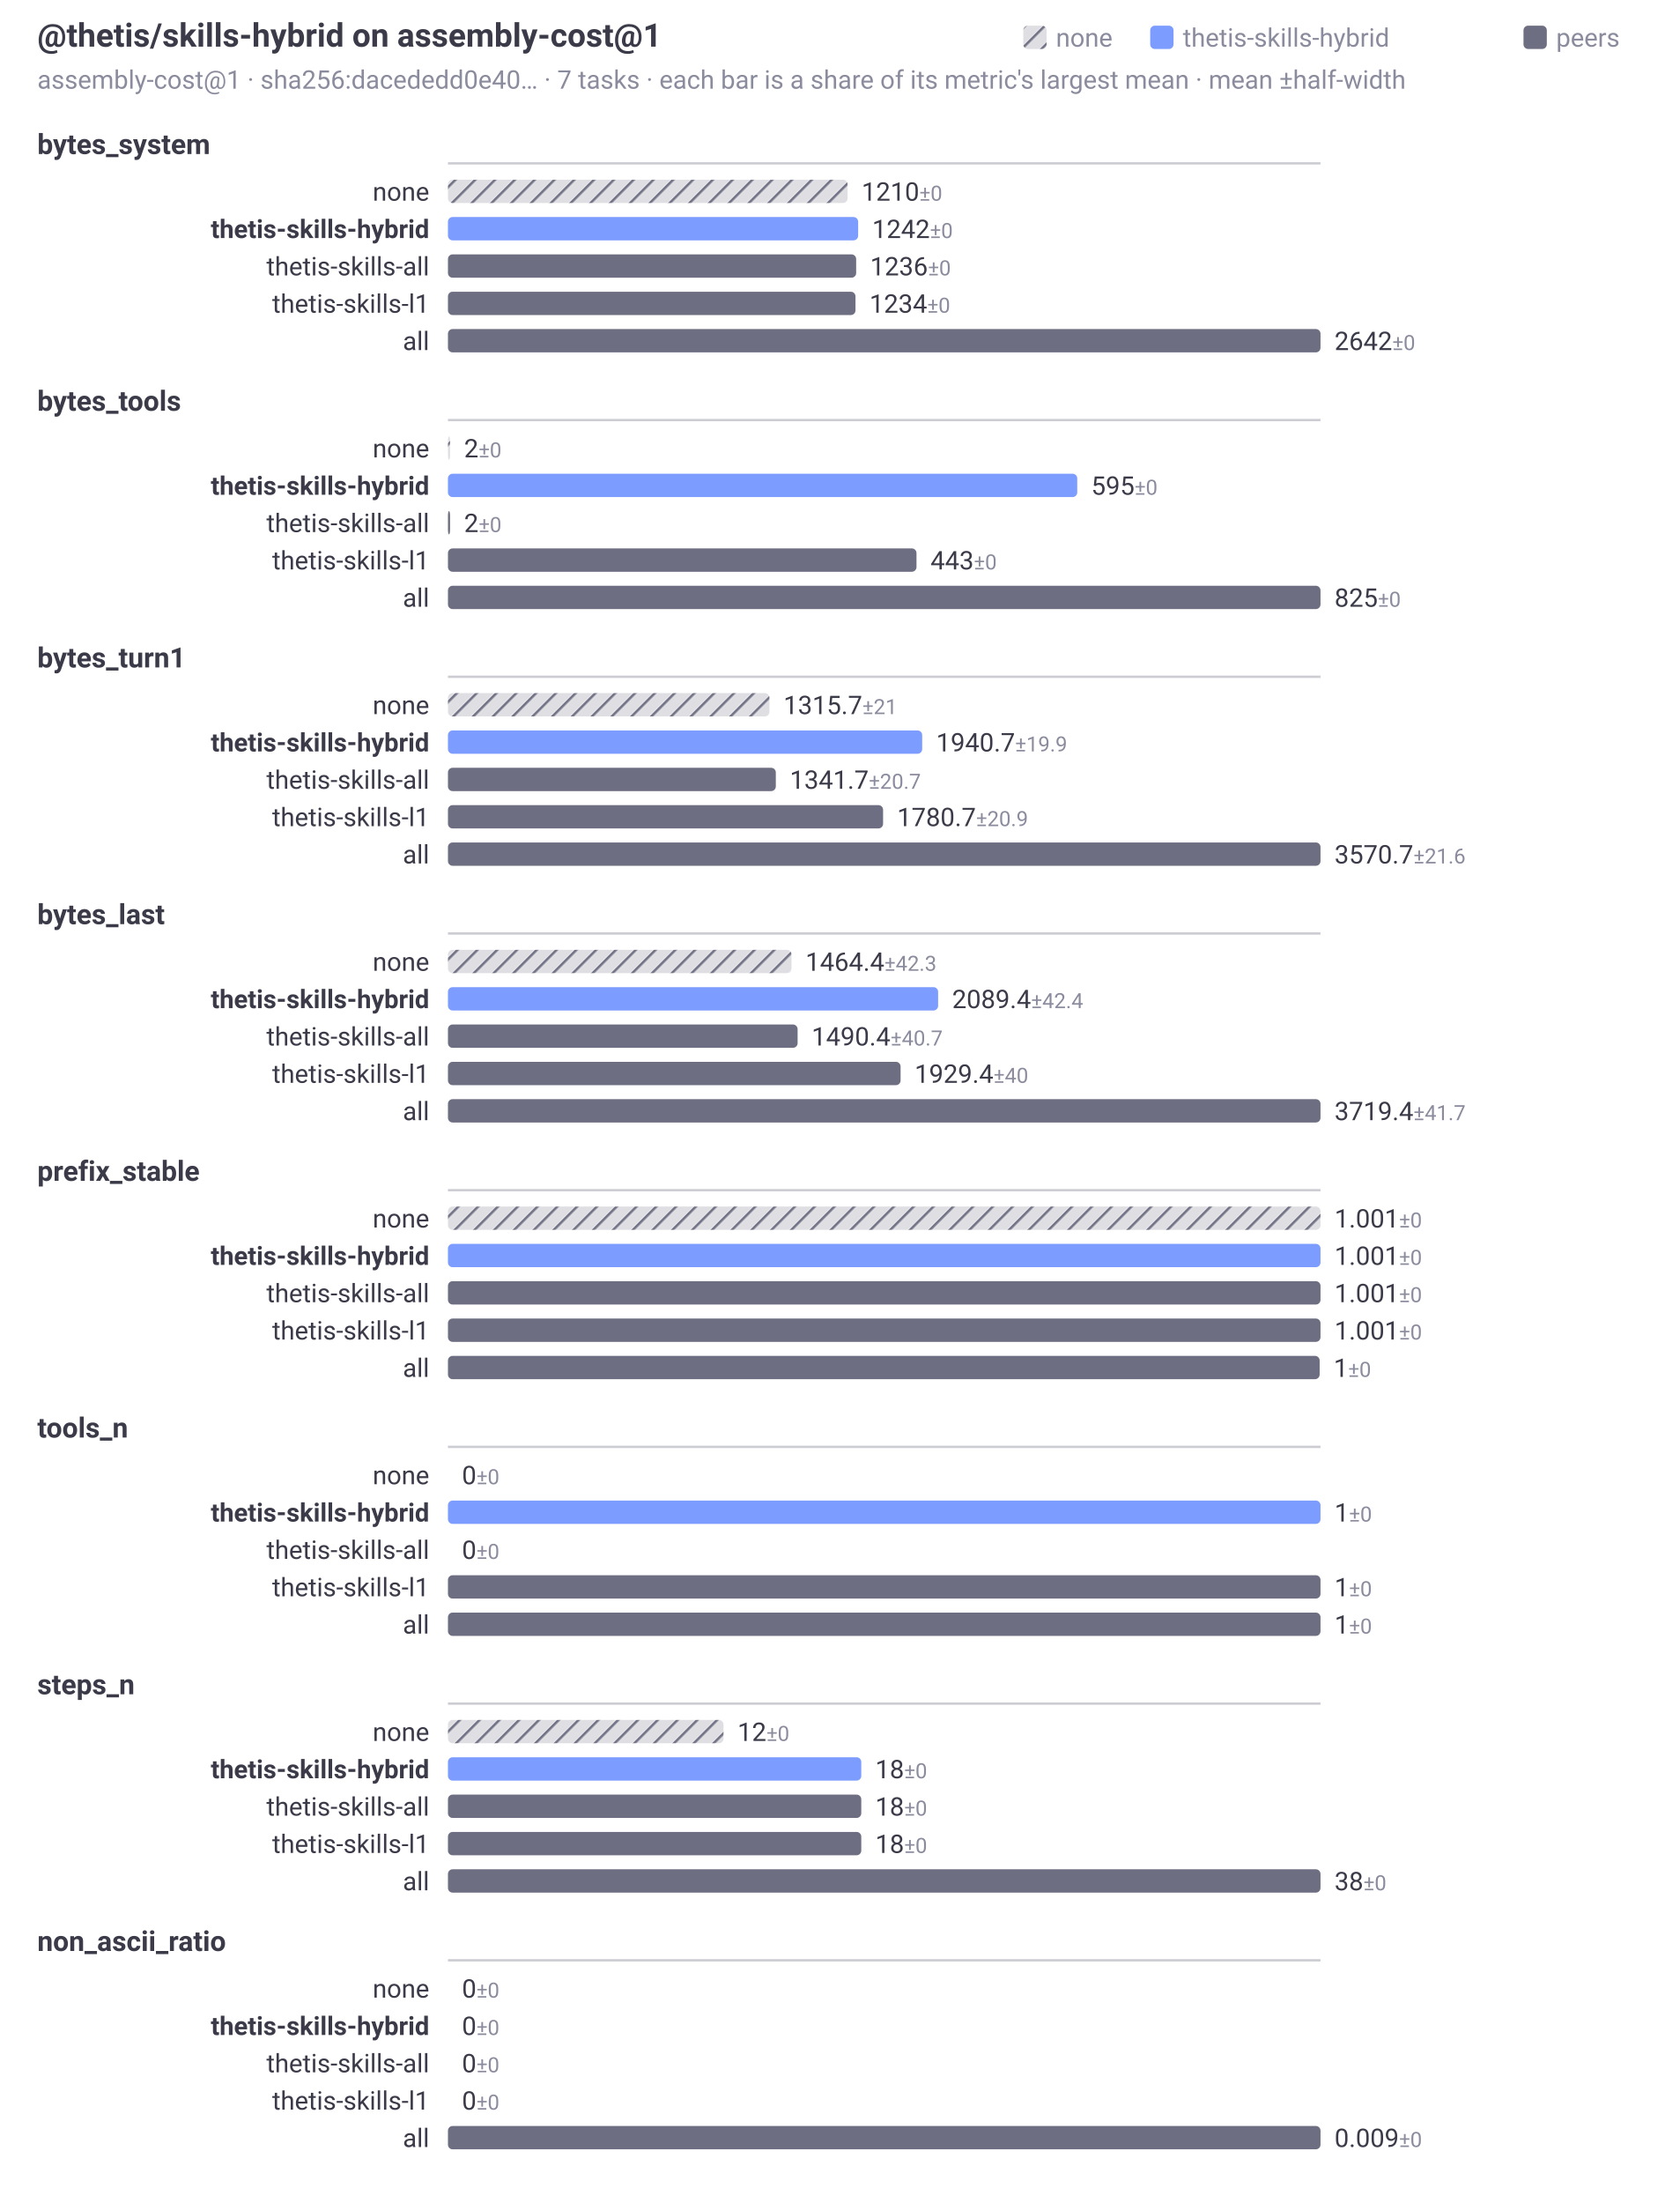
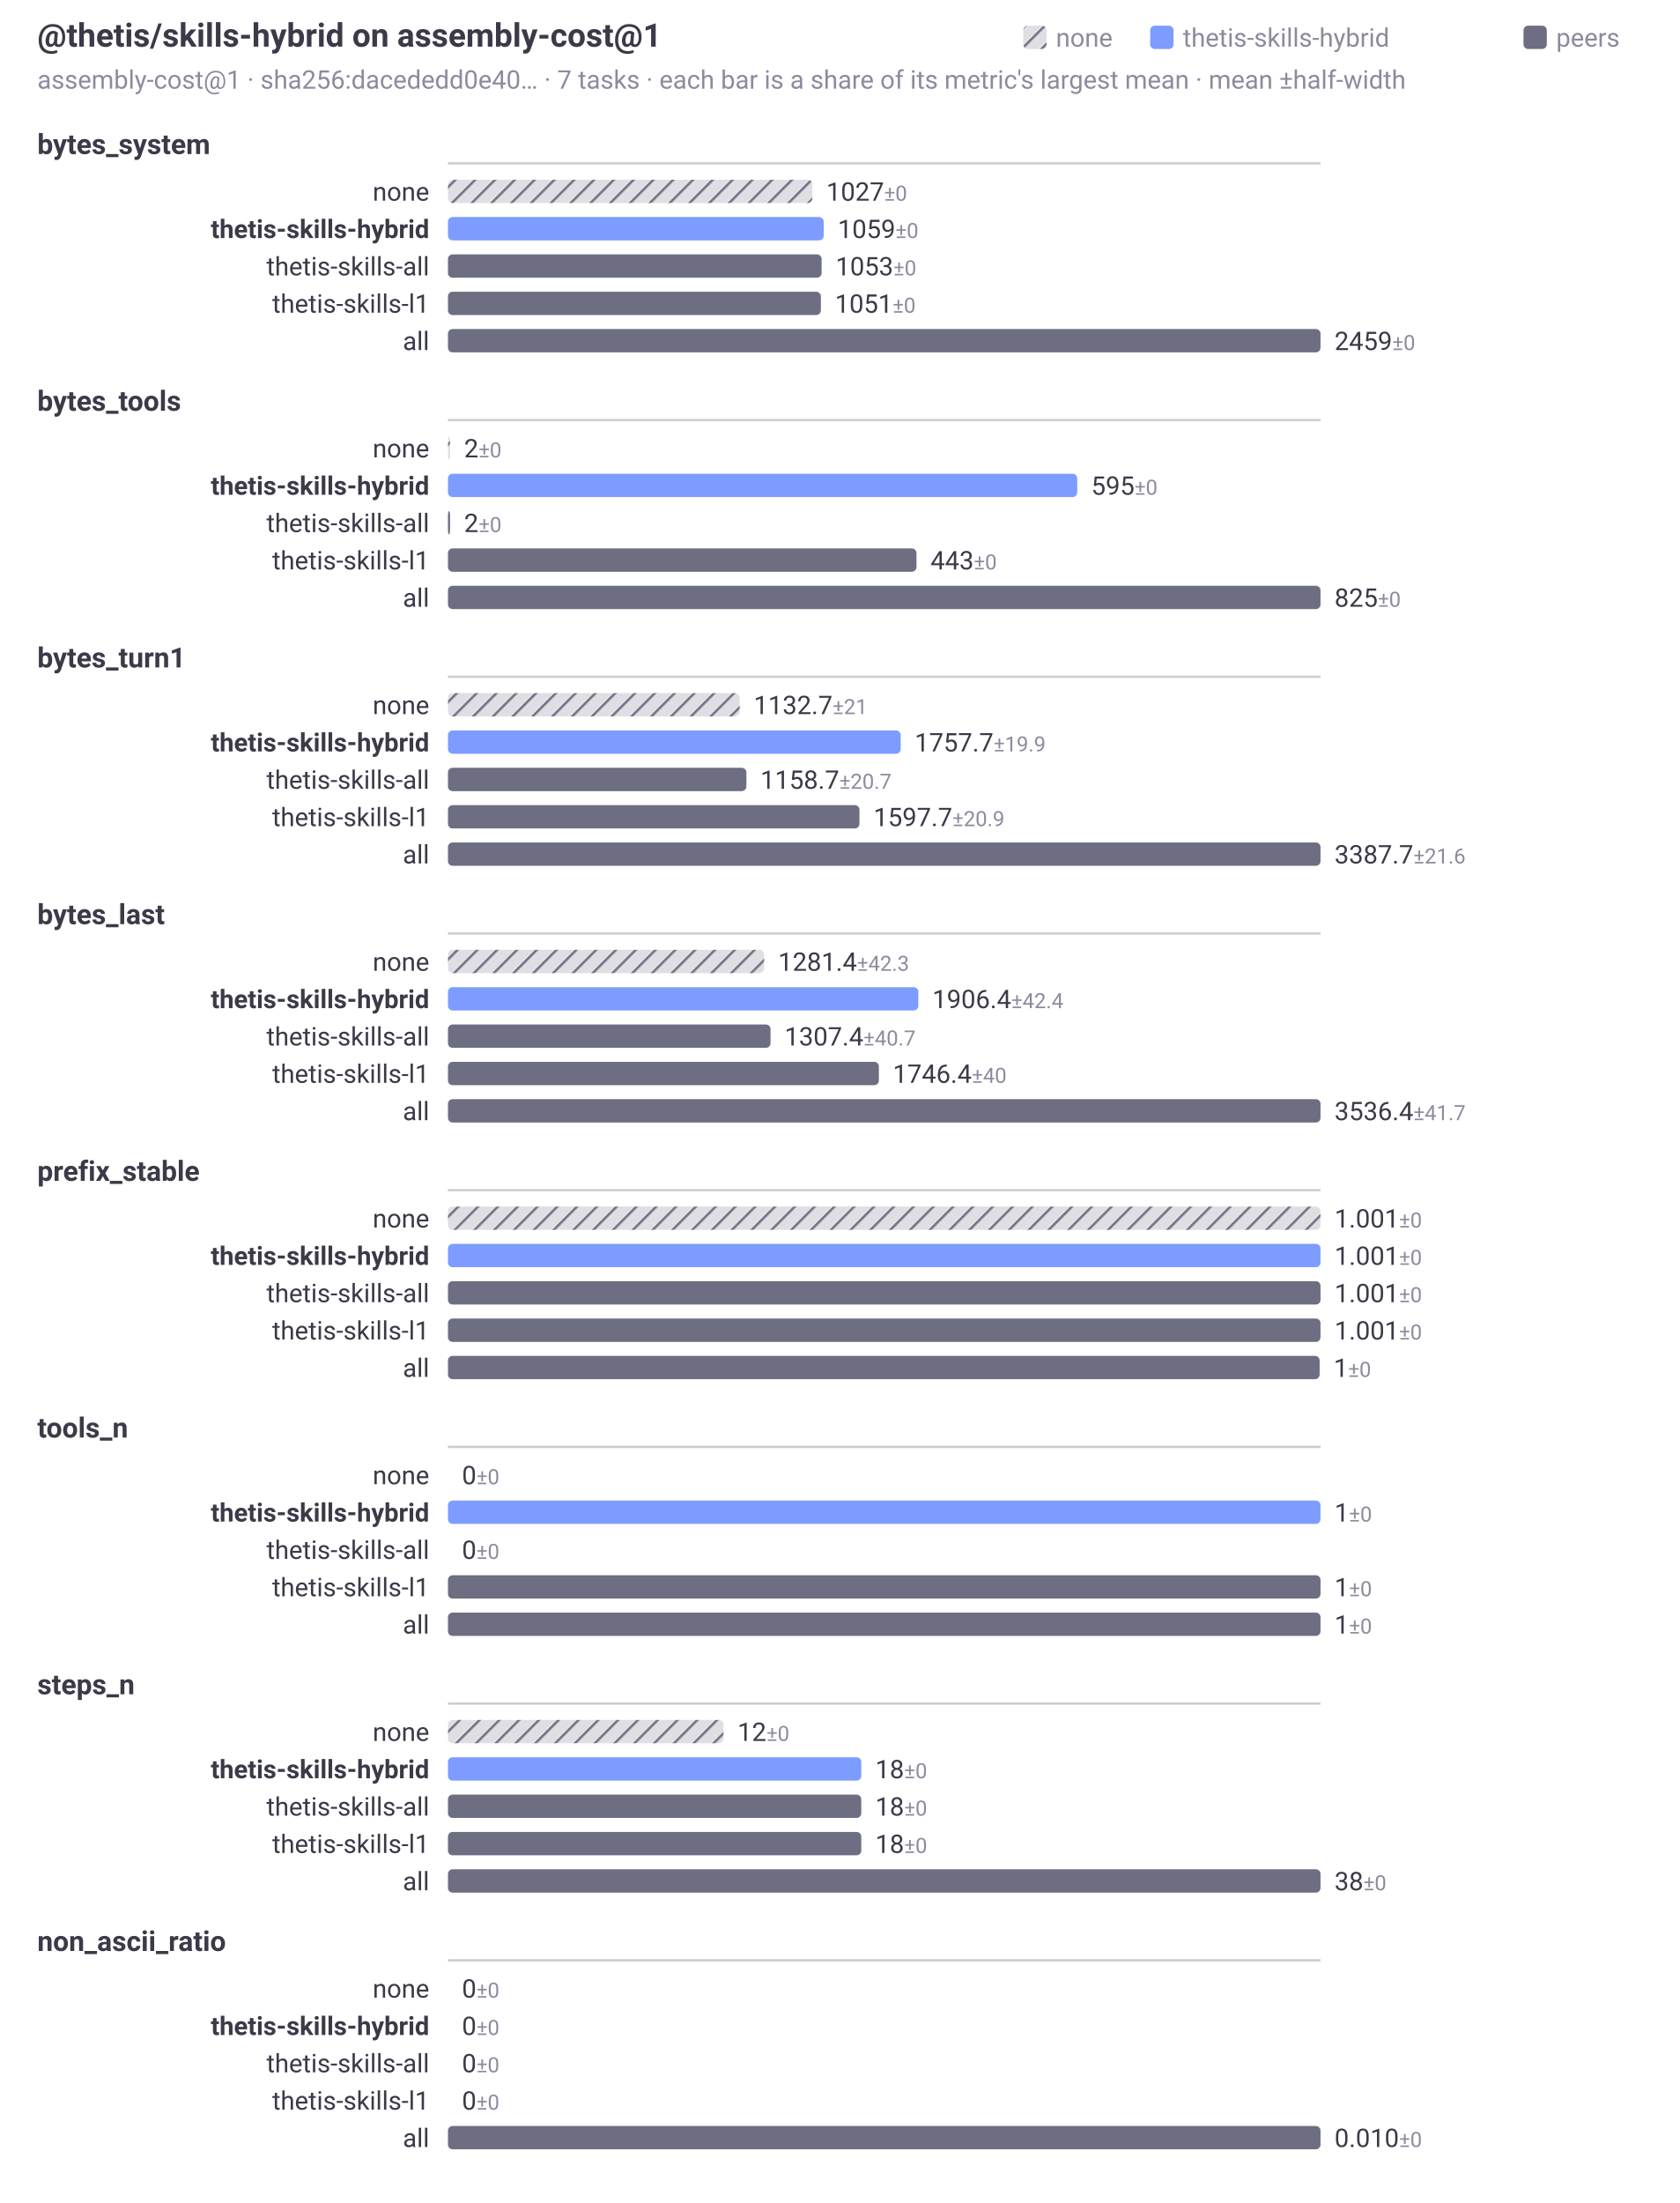
<svg xmlns="http://www.w3.org/2000/svg" width="720" height="944" viewBox="0 0 720 944" role="img" aria-labelledby="t d" font-family="system-ui, -apple-system, Segoe UI, Roboto, sans-serif">
  <style>.t{fill:#3a3a48}.f{fill:#8b8b9e}@media (prefers-color-scheme:dark){.t{fill:#d2d2dc}.f{fill:#9a9aae}}</style>
  <defs>
    <pattern id="hatch" width="6" height="6" patternUnits="userSpaceOnUse" patternTransform="rotate(45)">
      <rect width="6" height="6" fill="#6e6e82" fill-opacity="0.22" />
      <line x1="0" y1="0" x2="0" y2="6" stroke="#6e6e82" stroke-width="2" />
    </pattern>
  </defs>
  <text class="t" x="16" y="20" font-size="14" font-weight="600">@thetis/skills-hybrid on assembly-cost@1</text>
  <text class="f" x="16" y="38" font-size="11">assembly-cost@1 · sha256:dacededd0e40… · 7 tasks · each bar is a share of its metric's largest mean · mean ±half-width</text>
  <rect x="653" y="11" width="10" height="10" rx="2" fill="#6e6e82" />
  <text class="f" x="667" y="20" font-size="11">peers</text>
  <rect x="493" y="11" width="10" height="10" rx="2" fill="#7c9cff" />
  <text class="f" x="507" y="20" font-size="11">thetis-skills-hybrid</text>
  <rect x="438.6" y="11" width="10" height="10" rx="2" fill="url(#hatch)" />
  <text class="f" x="452.6" y="20" font-size="11">none</text>
  <text class="t" x="16" y="66" font-size="12" font-weight="600">bytes_system</text>
  <line x1="192" y1="70" x2="566" y2="70" stroke="#6e6e82" stroke-opacity="0.35" stroke-width="1" />
  <text class="t" x="184" y="86" font-size="11" text-anchor="end">none</text>
-   <rect x="192" y="77" width="171.29" height="10" rx="2" fill="url(#hatch)" />
-   <text class="t" x="369.29" y="86" font-size="11">1210<tspan class="f" font-size="9"> ±0</tspan>
+   <rect x="192" y="77" width="156.2" height="10" rx="2" fill="url(#hatch)" />
+   <text class="t" x="354.2" y="86" font-size="11">1027<tspan class="f" font-size="9"> ±0</tspan>
  </text>
  <text class="t" x="184" y="102" font-size="11" text-anchor="end" font-weight="600">thetis-skills-hybrid</text>
-   <rect x="192" y="93" width="175.82" height="10" rx="2" fill="#7c9cff" />
-   <text class="t" x="373.82" y="102" font-size="11">1242<tspan class="f" font-size="9"> ±0</tspan>
+   <rect x="192" y="93" width="161.07" height="10" rx="2" fill="#7c9cff" />
+   <text class="t" x="359.07" y="102" font-size="11">1059<tspan class="f" font-size="9"> ±0</tspan>
  </text>
  <text class="t" x="184" y="118" font-size="11" text-anchor="end">thetis-skills-all</text>
-   <rect x="192" y="109" width="174.97" height="10" rx="2" fill="#6e6e82" />
-   <text class="t" x="372.97" y="118" font-size="11">1236<tspan class="f" font-size="9"> ±0</tspan>
+   <rect x="192" y="109" width="160.16" height="10" rx="2" fill="#6e6e82" />
+   <text class="t" x="358.16" y="118" font-size="11">1053<tspan class="f" font-size="9"> ±0</tspan>
  </text>
  <text class="t" x="184" y="134" font-size="11" text-anchor="end">thetis-skills-l1</text>
-   <rect x="192" y="125" width="174.68" height="10" rx="2" fill="#6e6e82" />
-   <text class="t" x="372.68" y="134" font-size="11">1234<tspan class="f" font-size="9"> ±0</tspan>
+   <rect x="192" y="125" width="159.85" height="10" rx="2" fill="#6e6e82" />
+   <text class="t" x="357.85" y="134" font-size="11">1051<tspan class="f" font-size="9"> ±0</tspan>
  </text>
  <text class="t" x="184" y="150" font-size="11" text-anchor="end">all</text>
  <rect x="192" y="141" width="374" height="10" rx="2" fill="#6e6e82" />
-   <text class="t" x="572" y="150" font-size="11">2642<tspan class="f" font-size="9"> ±0</tspan>
+   <text class="t" x="572" y="150" font-size="11">2459<tspan class="f" font-size="9"> ±0</tspan>
  </text>
  <text class="t" x="16" y="176" font-size="12" font-weight="600">bytes_tools</text>
  <line x1="192" y1="180" x2="566" y2="180" stroke="#6e6e82" stroke-opacity="0.35" stroke-width="1" />
  <text class="t" x="184" y="196" font-size="11" text-anchor="end">none</text>
  <rect x="192" y="187" width="0.91" height="10" rx="2" fill="url(#hatch)" />
  <text class="t" x="198.91" y="196" font-size="11">2<tspan class="f" font-size="9"> ±0</tspan>
  </text>
  <text class="t" x="184" y="212" font-size="11" text-anchor="end" font-weight="600">thetis-skills-hybrid</text>
  <rect x="192" y="203" width="269.73" height="10" rx="2" fill="#7c9cff" />
  <text class="t" x="467.73" y="212" font-size="11">595<tspan class="f" font-size="9"> ±0</tspan>
  </text>
  <text class="t" x="184" y="228" font-size="11" text-anchor="end">thetis-skills-all</text>
  <rect x="192" y="219" width="0.91" height="10" rx="2" fill="#6e6e82" />
  <text class="t" x="198.91" y="228" font-size="11">2<tspan class="f" font-size="9"> ±0</tspan>
  </text>
  <text class="t" x="184" y="244" font-size="11" text-anchor="end">thetis-skills-l1</text>
  <rect x="192" y="235" width="200.83" height="10" rx="2" fill="#6e6e82" />
  <text class="t" x="398.83" y="244" font-size="11">443<tspan class="f" font-size="9"> ±0</tspan>
  </text>
  <text class="t" x="184" y="260" font-size="11" text-anchor="end">all</text>
  <rect x="192" y="251" width="374" height="10" rx="2" fill="#6e6e82" />
  <text class="t" x="572" y="260" font-size="11">825<tspan class="f" font-size="9"> ±0</tspan>
  </text>
  <text class="t" x="16" y="286" font-size="12" font-weight="600">bytes_turn1</text>
  <line x1="192" y1="290" x2="566" y2="290" stroke="#6e6e82" stroke-opacity="0.35" stroke-width="1" />
  <text class="t" x="184" y="306" font-size="11" text-anchor="end">none</text>
-   <rect x="192" y="297" width="137.81" height="10" rx="2" fill="url(#hatch)" />
-   <text class="t" x="335.81" y="306" font-size="11">1315.7<tspan class="f" font-size="9"> ±21</tspan>
+   <rect x="192" y="297" width="125.05" height="10" rx="2" fill="url(#hatch)" />
+   <text class="t" x="323.05" y="306" font-size="11">1132.7<tspan class="f" font-size="9"> ±21</tspan>
  </text>
  <text class="t" x="184" y="322" font-size="11" text-anchor="end" font-weight="600">thetis-skills-hybrid</text>
-   <rect x="192" y="313" width="203.27" height="10" rx="2" fill="#7c9cff" />
-   <text class="t" x="401.27" y="322" font-size="11">1940.7<tspan class="f" font-size="9"> ±19.9</tspan>
+   <rect x="192" y="313" width="194.05" height="10" rx="2" fill="#7c9cff" />
+   <text class="t" x="392.05" y="322" font-size="11">1757.7<tspan class="f" font-size="9"> ±19.9</tspan>
  </text>
  <text class="t" x="184" y="338" font-size="11" text-anchor="end">thetis-skills-all</text>
-   <rect x="192" y="329" width="140.53" height="10" rx="2" fill="#6e6e82" />
-   <text class="t" x="338.53" y="338" font-size="11">1341.7<tspan class="f" font-size="9"> ±20.7</tspan>
+   <rect x="192" y="329" width="127.92" height="10" rx="2" fill="#6e6e82" />
+   <text class="t" x="325.92" y="338" font-size="11">1158.7<tspan class="f" font-size="9"> ±20.7</tspan>
  </text>
  <text class="t" x="184" y="354" font-size="11" text-anchor="end">thetis-skills-l1</text>
-   <rect x="192" y="345" width="186.51" height="10" rx="2" fill="#6e6e82" />
-   <text class="t" x="384.51" y="354" font-size="11">1780.7<tspan class="f" font-size="9"> ±20.9</tspan>
+   <rect x="192" y="345" width="176.39" height="10" rx="2" fill="#6e6e82" />
+   <text class="t" x="374.39" y="354" font-size="11">1597.7<tspan class="f" font-size="9"> ±20.9</tspan>
  </text>
  <text class="t" x="184" y="370" font-size="11" text-anchor="end">all</text>
  <rect x="192" y="361" width="374" height="10" rx="2" fill="#6e6e82" />
-   <text class="t" x="572" y="370" font-size="11">3570.7<tspan class="f" font-size="9"> ±21.6</tspan>
+   <text class="t" x="572" y="370" font-size="11">3387.7<tspan class="f" font-size="9"> ±21.6</tspan>
  </text>
  <text class="t" x="16" y="396" font-size="12" font-weight="600">bytes_last</text>
  <line x1="192" y1="400" x2="566" y2="400" stroke="#6e6e82" stroke-opacity="0.35" stroke-width="1" />
  <text class="t" x="184" y="416" font-size="11" text-anchor="end">none</text>
-   <rect x="192" y="407" width="147.25" height="10" rx="2" fill="url(#hatch)" />
-   <text class="t" x="345.25" y="416" font-size="11">1464.4<tspan class="f" font-size="9"> ±42.3</tspan>
+   <rect x="192" y="407" width="135.52" height="10" rx="2" fill="url(#hatch)" />
+   <text class="t" x="333.52" y="416" font-size="11">1281.4<tspan class="f" font-size="9"> ±42.3</tspan>
  </text>
  <text class="t" x="184" y="432" font-size="11" text-anchor="end" font-weight="600">thetis-skills-hybrid</text>
-   <rect x="192" y="423" width="210.1" height="10" rx="2" fill="#7c9cff" />
-   <text class="t" x="408.1" y="432" font-size="11">2089.4<tspan class="f" font-size="9"> ±42.4</tspan>
+   <rect x="192" y="423" width="201.62" height="10" rx="2" fill="#7c9cff" />
+   <text class="t" x="399.62" y="432" font-size="11">1906.4<tspan class="f" font-size="9"> ±42.4</tspan>
  </text>
  <text class="t" x="184" y="448" font-size="11" text-anchor="end">thetis-skills-all</text>
-   <rect x="192" y="439" width="149.87" height="10" rx="2" fill="#6e6e82" />
-   <text class="t" x="347.87" y="448" font-size="11">1490.4<tspan class="f" font-size="9"> ±40.7</tspan>
+   <rect x="192" y="439" width="138.27" height="10" rx="2" fill="#6e6e82" />
+   <text class="t" x="336.27" y="448" font-size="11">1307.4<tspan class="f" font-size="9"> ±40.7</tspan>
  </text>
  <text class="t" x="184" y="464" font-size="11" text-anchor="end">thetis-skills-l1</text>
-   <rect x="192" y="455" width="194.01" height="10" rx="2" fill="#6e6e82" />
-   <text class="t" x="392.01" y="464" font-size="11">1929.4<tspan class="f" font-size="9"> ±40</tspan>
+   <rect x="192" y="455" width="184.7" height="10" rx="2" fill="#6e6e82" />
+   <text class="t" x="382.7" y="464" font-size="11">1746.4<tspan class="f" font-size="9"> ±40</tspan>
  </text>
  <text class="t" x="184" y="480" font-size="11" text-anchor="end">all</text>
  <rect x="192" y="471" width="374" height="10" rx="2" fill="#6e6e82" />
-   <text class="t" x="572" y="480" font-size="11">3719.4<tspan class="f" font-size="9"> ±41.7</tspan>
+   <text class="t" x="572" y="480" font-size="11">3536.4<tspan class="f" font-size="9"> ±41.7</tspan>
  </text>
  <text class="t" x="16" y="506" font-size="12" font-weight="600">prefix_stable</text>
  <line x1="192" y1="510" x2="566" y2="510" stroke="#6e6e82" stroke-opacity="0.35" stroke-width="1" />
  <text class="t" x="184" y="526" font-size="11" text-anchor="end">none</text>
  <rect x="192" y="517" width="374" height="10" rx="2" fill="url(#hatch)" />
  <text class="t" x="572" y="526" font-size="11">1.001<tspan class="f" font-size="9"> ±0</tspan>
  </text>
  <text class="t" x="184" y="542" font-size="11" text-anchor="end" font-weight="600">thetis-skills-hybrid</text>
  <rect x="192" y="533" width="374" height="10" rx="2" fill="#7c9cff" />
  <text class="t" x="572" y="542" font-size="11">1.001<tspan class="f" font-size="9"> ±0</tspan>
  </text>
  <text class="t" x="184" y="558" font-size="11" text-anchor="end">thetis-skills-all</text>
  <rect x="192" y="549" width="374" height="10" rx="2" fill="#6e6e82" />
  <text class="t" x="572" y="558" font-size="11">1.001<tspan class="f" font-size="9"> ±0</tspan>
  </text>
  <text class="t" x="184" y="574" font-size="11" text-anchor="end">thetis-skills-l1</text>
  <rect x="192" y="565" width="374" height="10" rx="2" fill="#6e6e82" />
  <text class="t" x="572" y="574" font-size="11">1.001<tspan class="f" font-size="9"> ±0</tspan>
  </text>
  <text class="t" x="184" y="590" font-size="11" text-anchor="end">all</text>
  <rect x="192" y="581" width="373.63" height="10" rx="2" fill="#6e6e82" />
  <text class="t" x="571.63" y="590" font-size="11">1<tspan class="f" font-size="9"> ±0</tspan>
  </text>
  <text class="t" x="16" y="616" font-size="12" font-weight="600">tools_n</text>
  <line x1="192" y1="620" x2="566" y2="620" stroke="#6e6e82" stroke-opacity="0.35" stroke-width="1" />
  <text class="t" x="184" y="636" font-size="11" text-anchor="end">none</text>
  <rect x="192" y="627" width="0" height="10" rx="2" fill="url(#hatch)" />
  <text class="t" x="198" y="636" font-size="11">0<tspan class="f" font-size="9"> ±0</tspan>
  </text>
  <text class="t" x="184" y="652" font-size="11" text-anchor="end" font-weight="600">thetis-skills-hybrid</text>
  <rect x="192" y="643" width="374" height="10" rx="2" fill="#7c9cff" />
  <text class="t" x="572" y="652" font-size="11">1<tspan class="f" font-size="9"> ±0</tspan>
  </text>
  <text class="t" x="184" y="668" font-size="11" text-anchor="end">thetis-skills-all</text>
  <rect x="192" y="659" width="0" height="10" rx="2" fill="#6e6e82" />
  <text class="t" x="198" y="668" font-size="11">0<tspan class="f" font-size="9"> ±0</tspan>
  </text>
  <text class="t" x="184" y="684" font-size="11" text-anchor="end">thetis-skills-l1</text>
  <rect x="192" y="675" width="374" height="10" rx="2" fill="#6e6e82" />
  <text class="t" x="572" y="684" font-size="11">1<tspan class="f" font-size="9"> ±0</tspan>
  </text>
  <text class="t" x="184" y="700" font-size="11" text-anchor="end">all</text>
  <rect x="192" y="691" width="374" height="10" rx="2" fill="#6e6e82" />
  <text class="t" x="572" y="700" font-size="11">1<tspan class="f" font-size="9"> ±0</tspan>
  </text>
  <text class="t" x="16" y="726" font-size="12" font-weight="600">steps_n</text>
  <line x1="192" y1="730" x2="566" y2="730" stroke="#6e6e82" stroke-opacity="0.35" stroke-width="1" />
  <text class="t" x="184" y="746" font-size="11" text-anchor="end">none</text>
  <rect x="192" y="737" width="118.11" height="10" rx="2" fill="url(#hatch)" />
  <text class="t" x="316.11" y="746" font-size="11">12<tspan class="f" font-size="9"> ±0</tspan>
  </text>
  <text class="t" x="184" y="762" font-size="11" text-anchor="end" font-weight="600">thetis-skills-hybrid</text>
  <rect x="192" y="753" width="177.16" height="10" rx="2" fill="#7c9cff" />
  <text class="t" x="375.16" y="762" font-size="11">18<tspan class="f" font-size="9"> ±0</tspan>
  </text>
  <text class="t" x="184" y="778" font-size="11" text-anchor="end">thetis-skills-all</text>
  <rect x="192" y="769" width="177.16" height="10" rx="2" fill="#6e6e82" />
  <text class="t" x="375.16" y="778" font-size="11">18<tspan class="f" font-size="9"> ±0</tspan>
  </text>
  <text class="t" x="184" y="794" font-size="11" text-anchor="end">thetis-skills-l1</text>
  <rect x="192" y="785" width="177.16" height="10" rx="2" fill="#6e6e82" />
  <text class="t" x="375.16" y="794" font-size="11">18<tspan class="f" font-size="9"> ±0</tspan>
  </text>
  <text class="t" x="184" y="810" font-size="11" text-anchor="end">all</text>
  <rect x="192" y="801" width="374" height="10" rx="2" fill="#6e6e82" />
  <text class="t" x="572" y="810" font-size="11">38<tspan class="f" font-size="9"> ±0</tspan>
  </text>
  <text class="t" x="16" y="836" font-size="12" font-weight="600">non_ascii_ratio</text>
  <line x1="192" y1="840" x2="566" y2="840" stroke="#6e6e82" stroke-opacity="0.35" stroke-width="1" />
  <text class="t" x="184" y="856" font-size="11" text-anchor="end">none</text>
  <rect x="192" y="847" width="0" height="10" rx="2" fill="url(#hatch)" />
  <text class="t" x="198" y="856" font-size="11">0<tspan class="f" font-size="9"> ±0</tspan>
  </text>
  <text class="t" x="184" y="872" font-size="11" text-anchor="end" font-weight="600">thetis-skills-hybrid</text>
  <rect x="192" y="863" width="0" height="10" rx="2" fill="#7c9cff" />
  <text class="t" x="198" y="872" font-size="11">0<tspan class="f" font-size="9"> ±0</tspan>
  </text>
  <text class="t" x="184" y="888" font-size="11" text-anchor="end">thetis-skills-all</text>
  <rect x="192" y="879" width="0" height="10" rx="2" fill="#6e6e82" />
  <text class="t" x="198" y="888" font-size="11">0<tspan class="f" font-size="9"> ±0</tspan>
  </text>
  <text class="t" x="184" y="904" font-size="11" text-anchor="end">thetis-skills-l1</text>
  <rect x="192" y="895" width="0" height="10" rx="2" fill="#6e6e82" />
  <text class="t" x="198" y="904" font-size="11">0<tspan class="f" font-size="9"> ±0</tspan>
  </text>
  <text class="t" x="184" y="920" font-size="11" text-anchor="end">all</text>
  <rect x="192" y="911" width="374" height="10" rx="2" fill="#6e6e82" />
-   <text class="t" x="572" y="920" font-size="11">0.009<tspan class="f" font-size="9"> ±0</tspan>
+   <text class="t" x="572" y="920" font-size="11">0.010<tspan class="f" font-size="9"> ±0</tspan>
  </text>
</svg>
